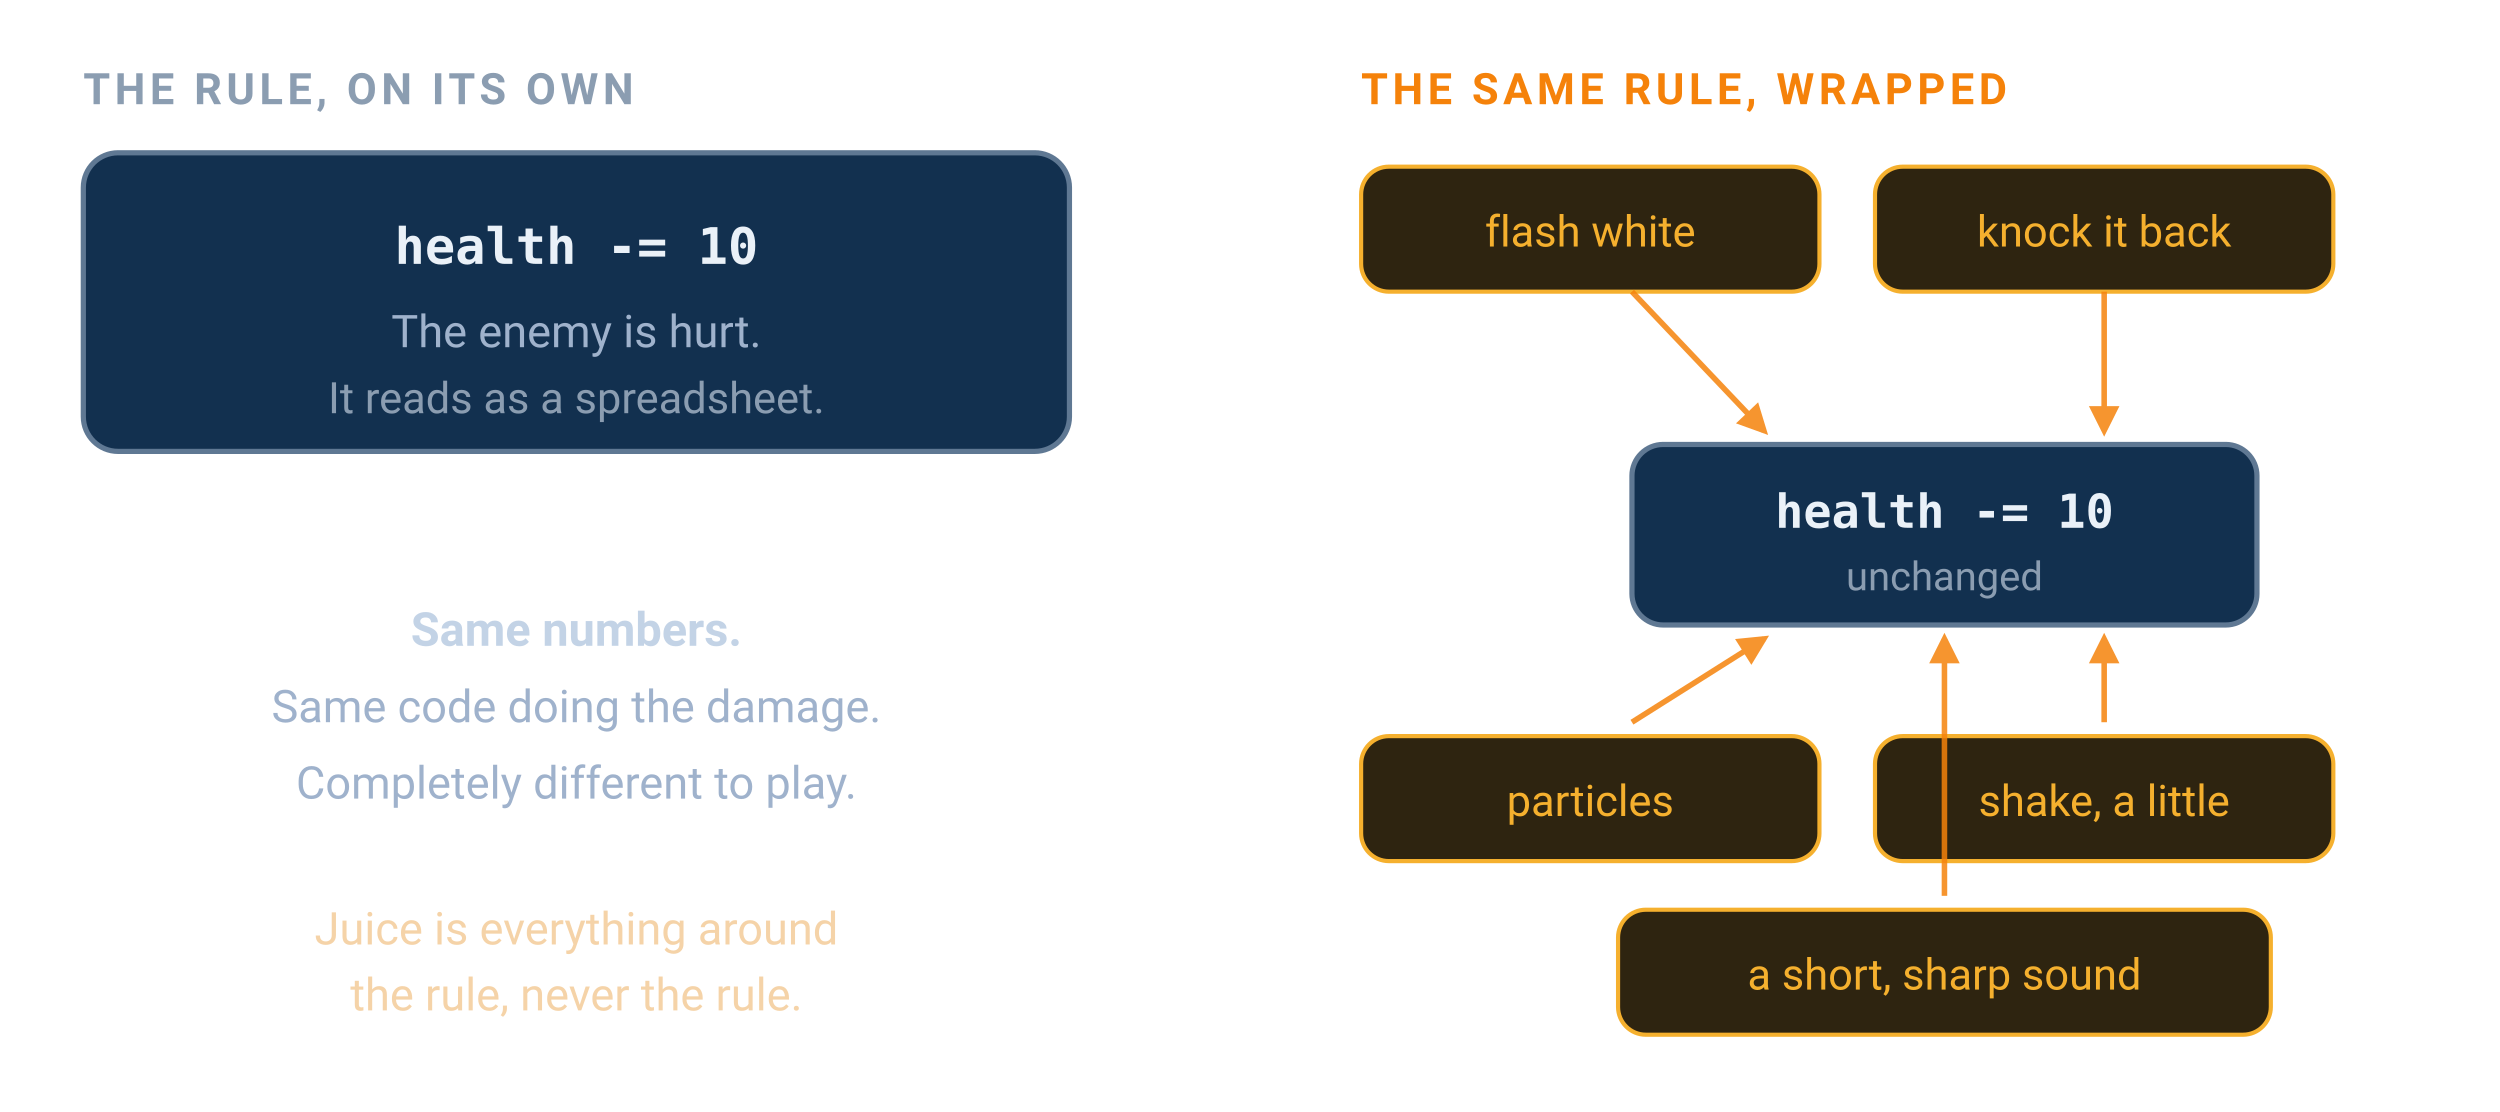
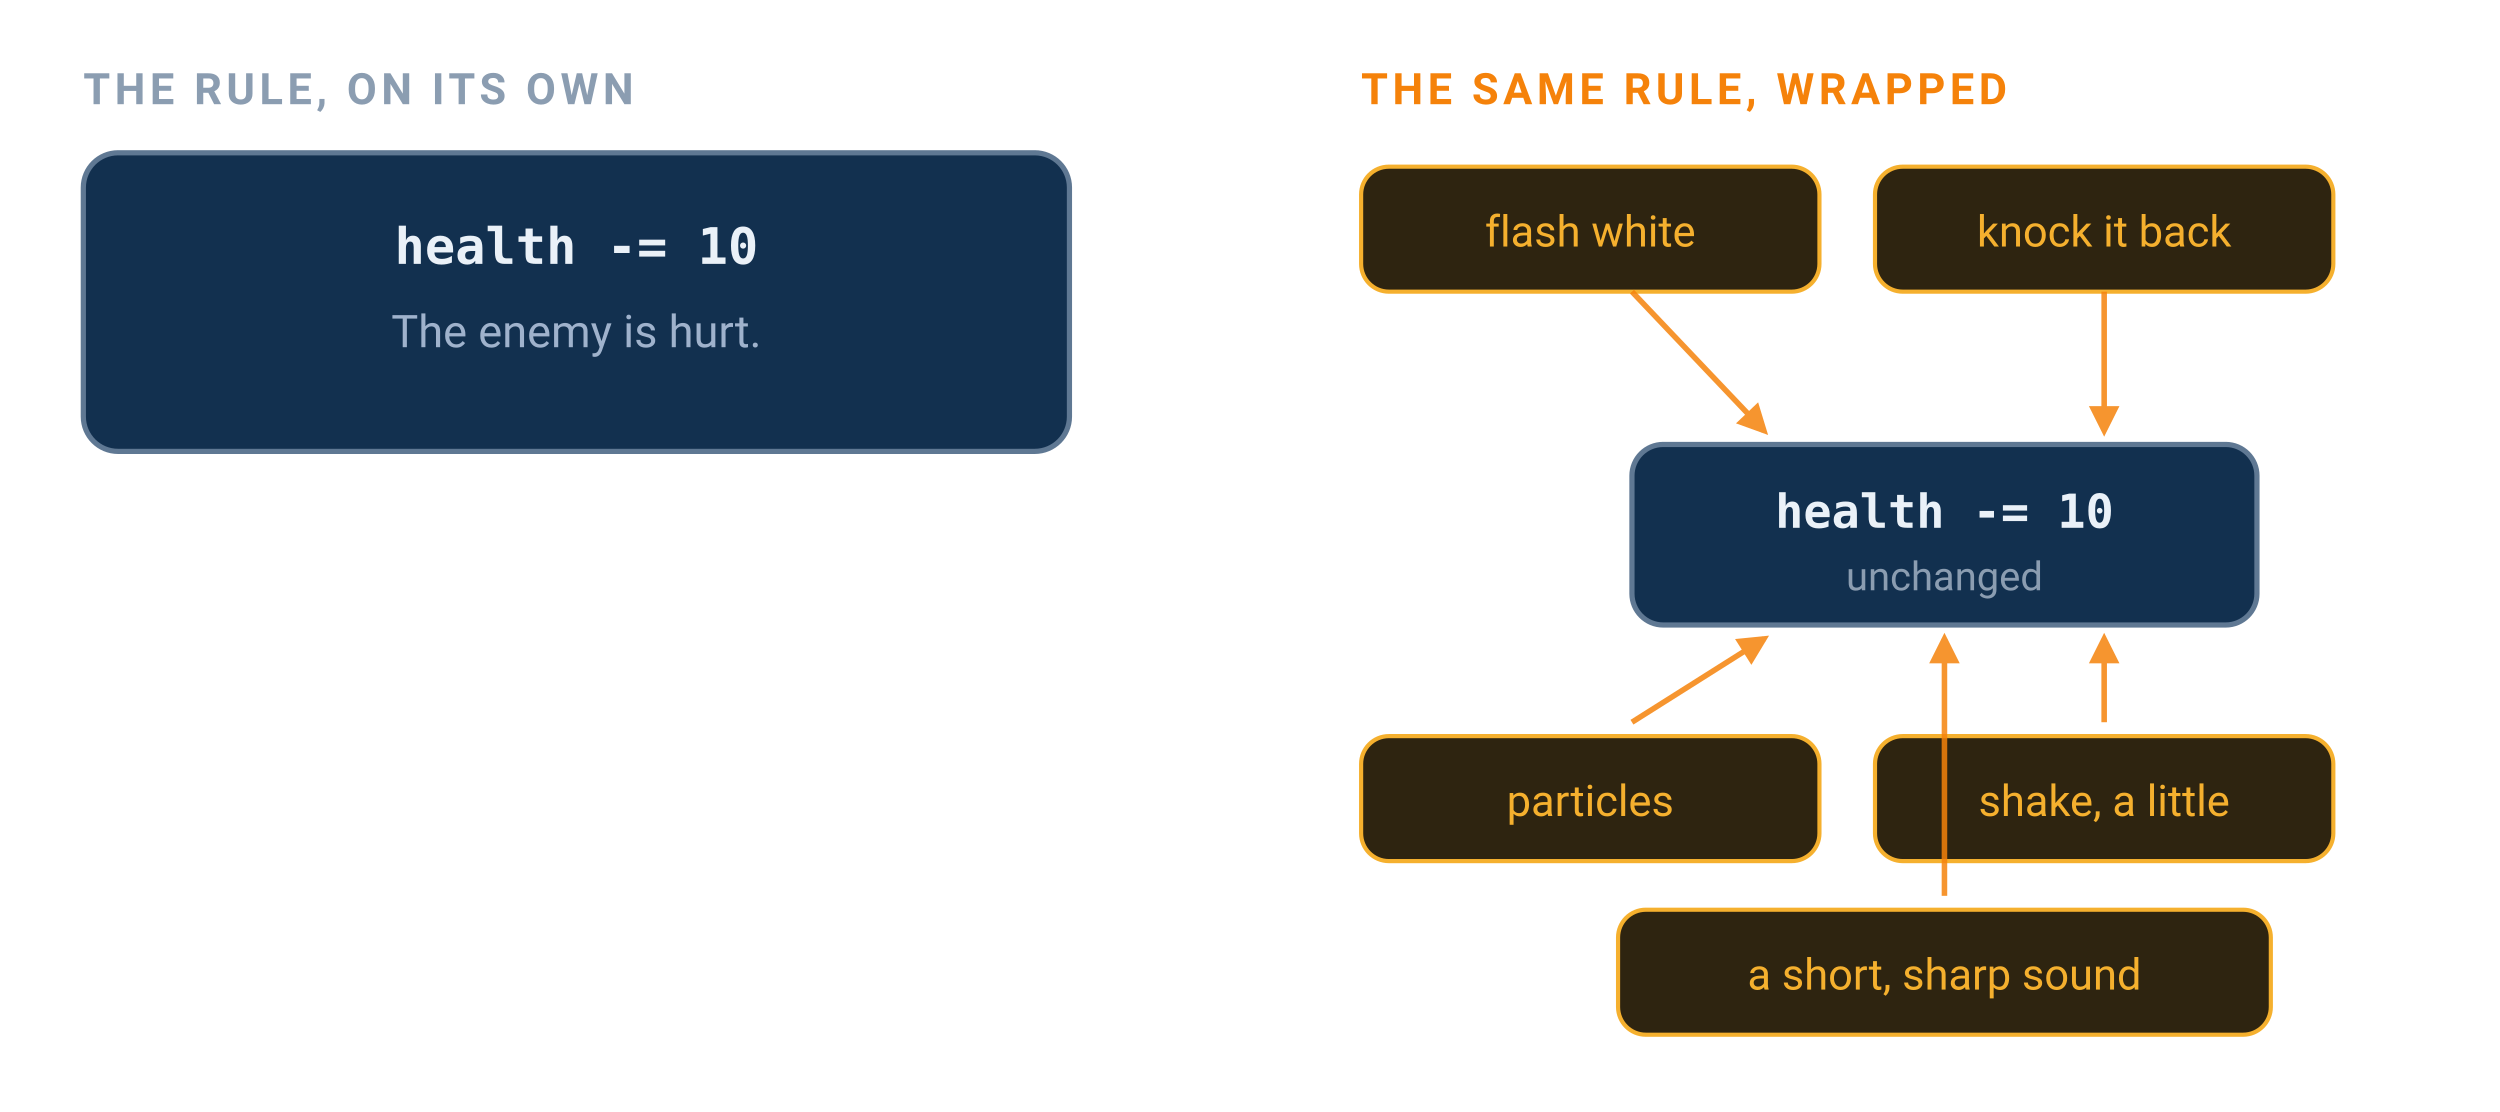
<svg xmlns="http://www.w3.org/2000/svg" viewBox="0 0 720 320" role="img" aria-label="The same hit twice. On the left, only the rule runs: the enemy's health drops. On the right, the same rule plus five layers added on top — a flash, a knockback, particles, a screen shake and a sound — none of which change the rule.">
  <defs>
    <marker id="jl-a" viewBox="0 0 10 10" refX="8" refY="5" markerWidth="5.5" markerHeight="5.5" orient="auto-start-reverse">
      <path d="M0 0 L10 5 L0 10 z" fill="#f5820a" />
    </marker>
  </defs>
  <g font-family="Segoe UI, Roboto, Arial, sans-serif">
    <text x="24" y="30" fill="#8b9db1" font-size="12.5" font-weight="700" letter-spacing="1.3">THE RULE, ON ITS OWN</text>
    <rect x="24" y="44" width="284" height="86" rx="10" fill="#12304f" stroke="#5f7893" stroke-width="1.5" />
    <text x="166" y="76" text-anchor="middle" fill="#eaf1f8" font-size="14.5" font-weight="600" font-family="Consolas, monospace">health -= 10</text>
    <text x="166" y="100" text-anchor="middle" fill="#9fb2cc" font-size="13">The enemy is hurt.</text>
-     <text x="166" y="119" text-anchor="middle" fill="#8b9db1" font-size="12.5">It reads as a spreadsheet.</text>
    <text x="392" y="30" fill="#f5820a" font-size="12.5" font-weight="700" letter-spacing="1.3">THE SAME RULE, WRAPPED</text>
    <rect x="470" y="128" width="180" height="52" rx="9" fill="#12304f" stroke="#5f7893" stroke-width="1.5" />
    <text x="560" y="152" text-anchor="middle" fill="#eaf1f8" font-size="13.5" font-weight="600" font-family="Consolas, monospace">health -= 10</text>
    <text x="560" y="170" text-anchor="middle" fill="#8b9db1" font-size="11.5">unchanged</text>
    <g font-size="12.5">
      <g>
        <rect x="392" y="48" width="132" height="36" rx="8" fill="#2e2410" stroke="#f5b02e" stroke-width="1.2" />
        <text x="458" y="71" text-anchor="middle" fill="#f5b02e">flash white</text>
      </g>
      <g>
        <rect x="540" y="48" width="132" height="36" rx="8" fill="#2e2410" stroke="#f5b02e" stroke-width="1.2" />
        <text x="606" y="71" text-anchor="middle" fill="#f5b02e">knock it back</text>
      </g>
      <g>
        <rect x="392" y="212" width="132" height="36" rx="8" fill="#2e2410" stroke="#f5b02e" stroke-width="1.2" />
        <text x="458" y="235" text-anchor="middle" fill="#f5b02e">particles</text>
      </g>
      <g>
        <rect x="540" y="212" width="132" height="36" rx="8" fill="#2e2410" stroke="#f5b02e" stroke-width="1.2" />
        <text x="606" y="235" text-anchor="middle" fill="#f5b02e">shake, a little</text>
      </g>
      <g>
        <rect x="466" y="262" width="188" height="36" rx="8" fill="#2e2410" stroke="#f5b02e" stroke-width="1.2" />
        <text x="560" y="285" text-anchor="middle" fill="#f5b02e">a short, sharp sound</text>
      </g>
    </g>
    <g stroke="#f5820a" stroke-width="1.6" fill="none" marker-end="url(#jl-a)" opacity="0.85">
      <path d="M470 84 L508 124" />
      <path d="M606 84 L606 124" />
      <path d="M470 208 L508 184" />
      <path d="M606 208 L606 184" />
      <path d="M560 258 L560 184" />
    </g>
-     <text x="166" y="186" text-anchor="middle" fill="#c3d3e6" font-size="13.5" font-weight="600">Same numbers.</text>
-     <text x="166" y="208" text-anchor="middle" fill="#9fb2cc" font-size="13">Same code doing the damage.</text>
-     <text x="166" y="230" text-anchor="middle" fill="#9fb2cc" font-size="13">Completely different to play.</text>
-     <text x="166" y="272" text-anchor="middle" fill="#f5d3a8" font-size="13">Juice is everything around</text>
-     <text x="166" y="291" text-anchor="middle" fill="#f5d3a8" font-size="13">the rule, never the rule.</text>
  </g>
</svg>
